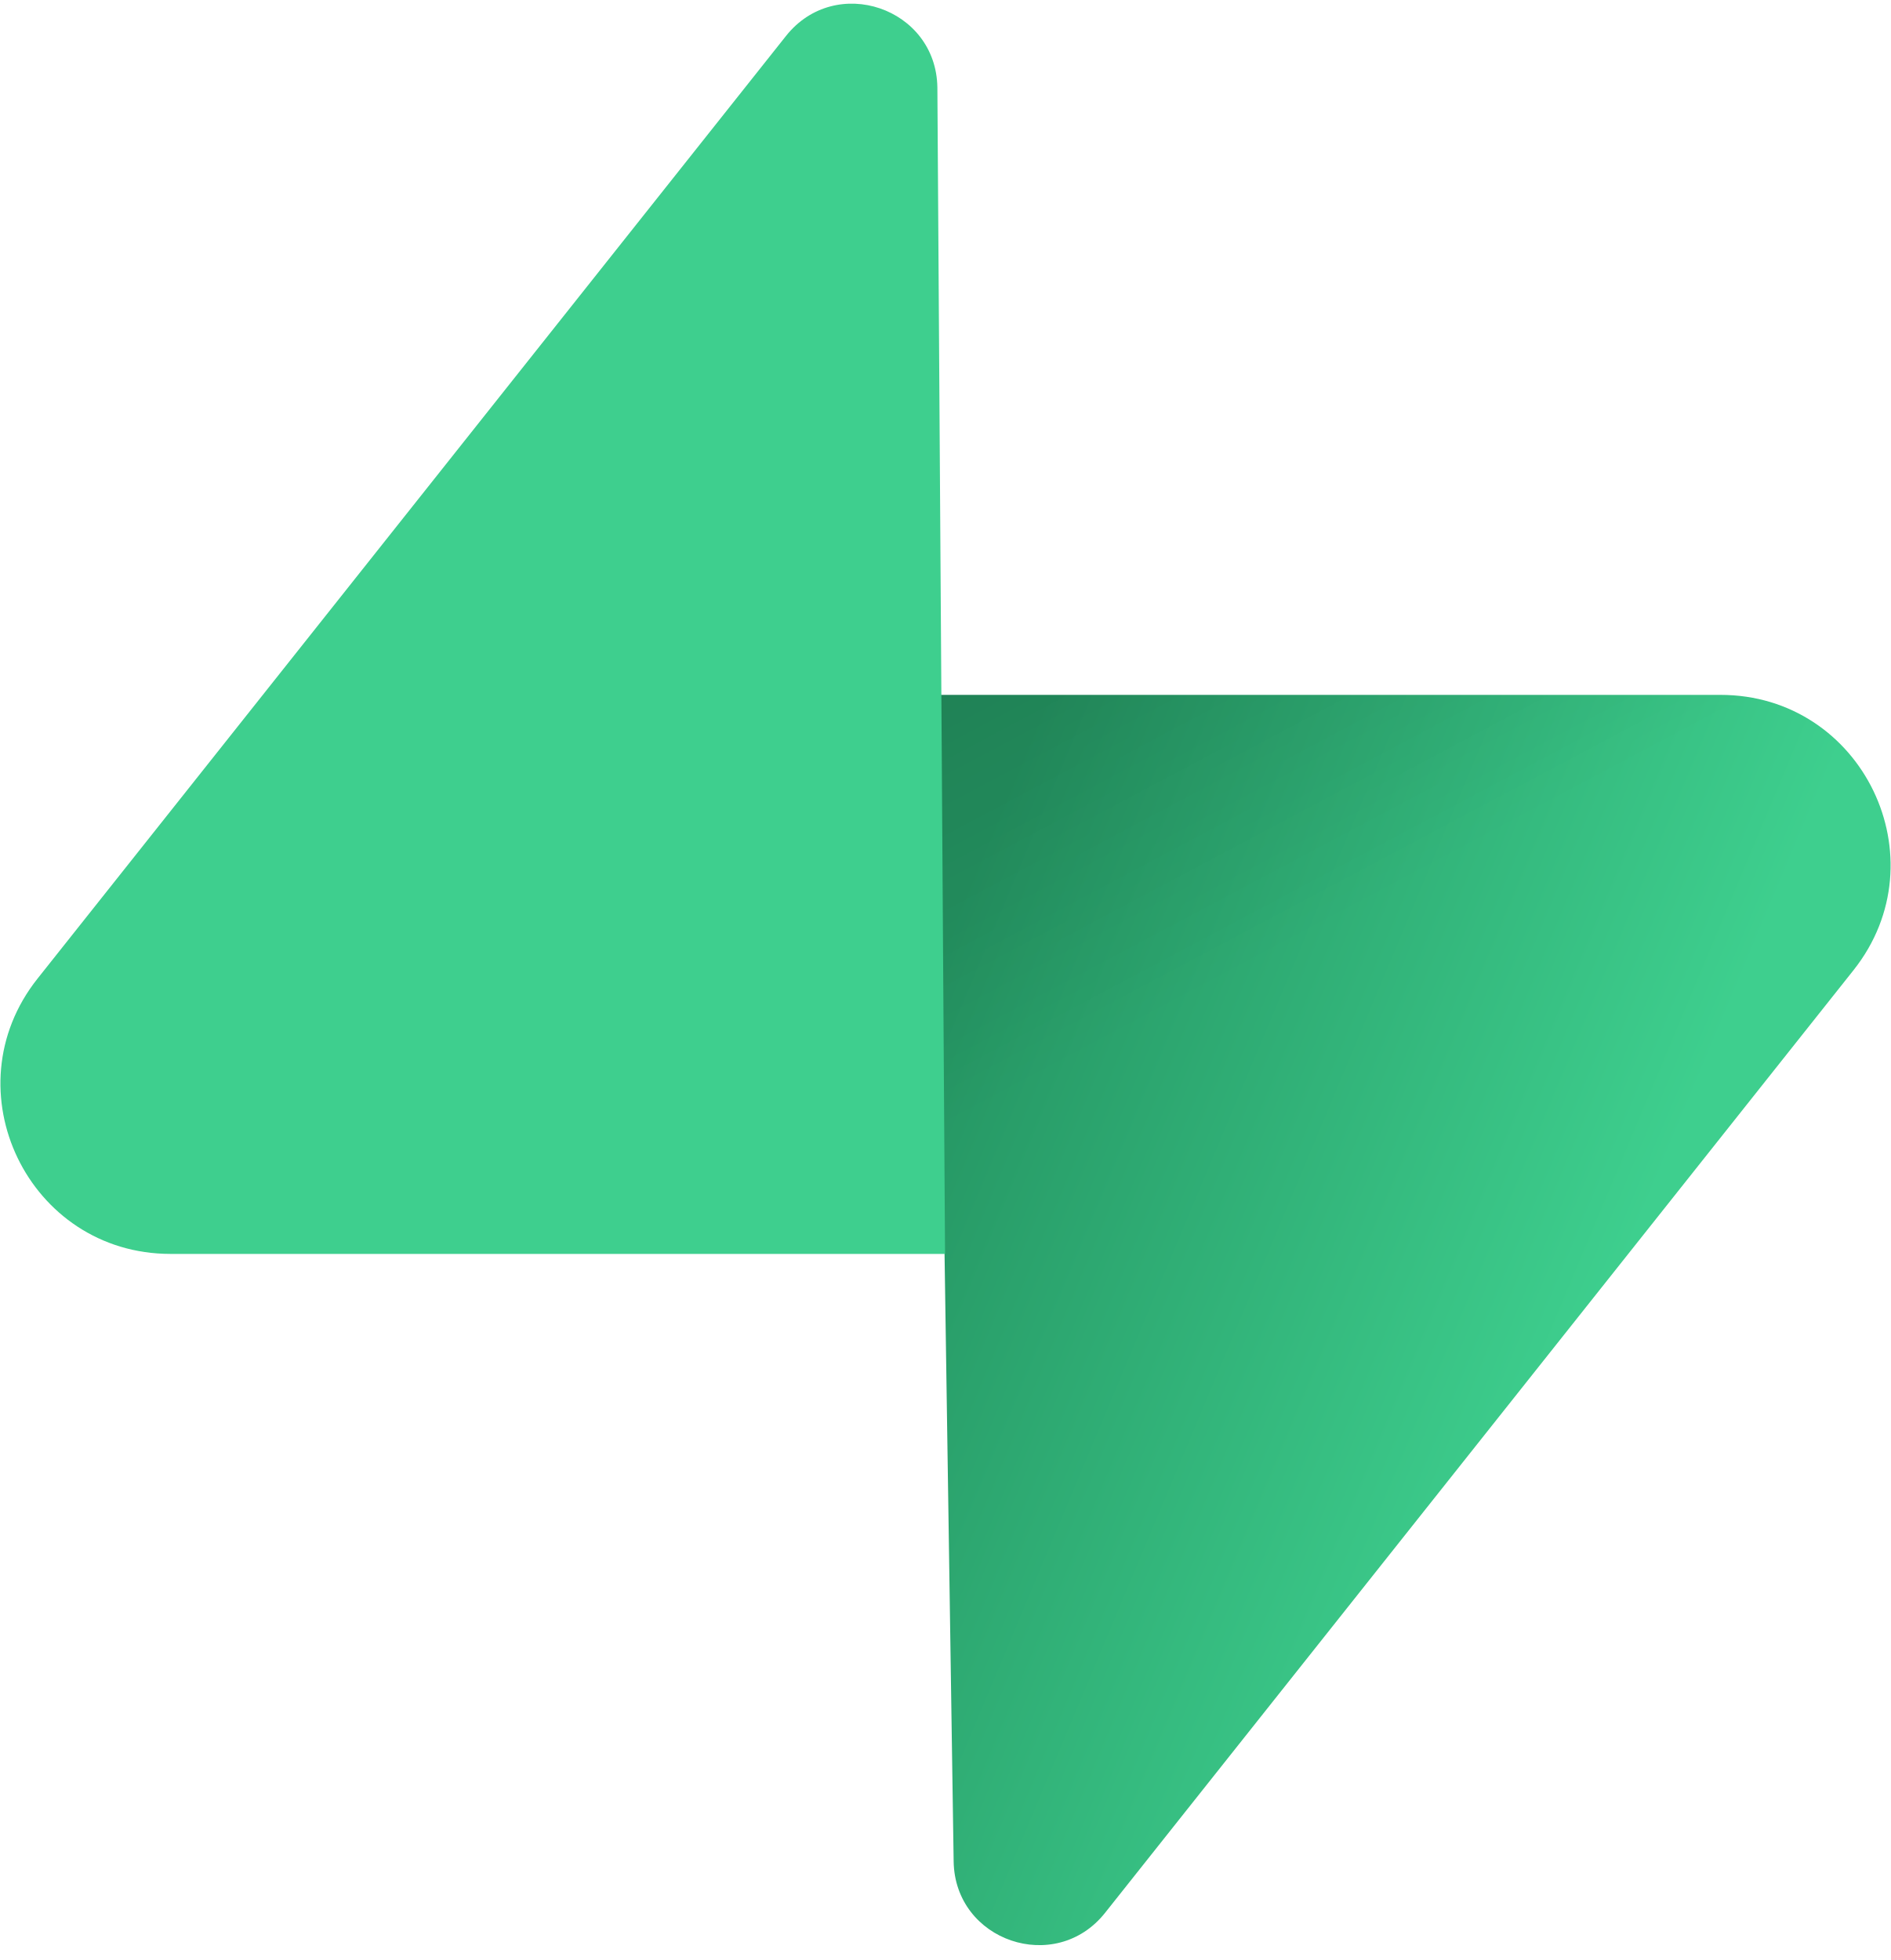
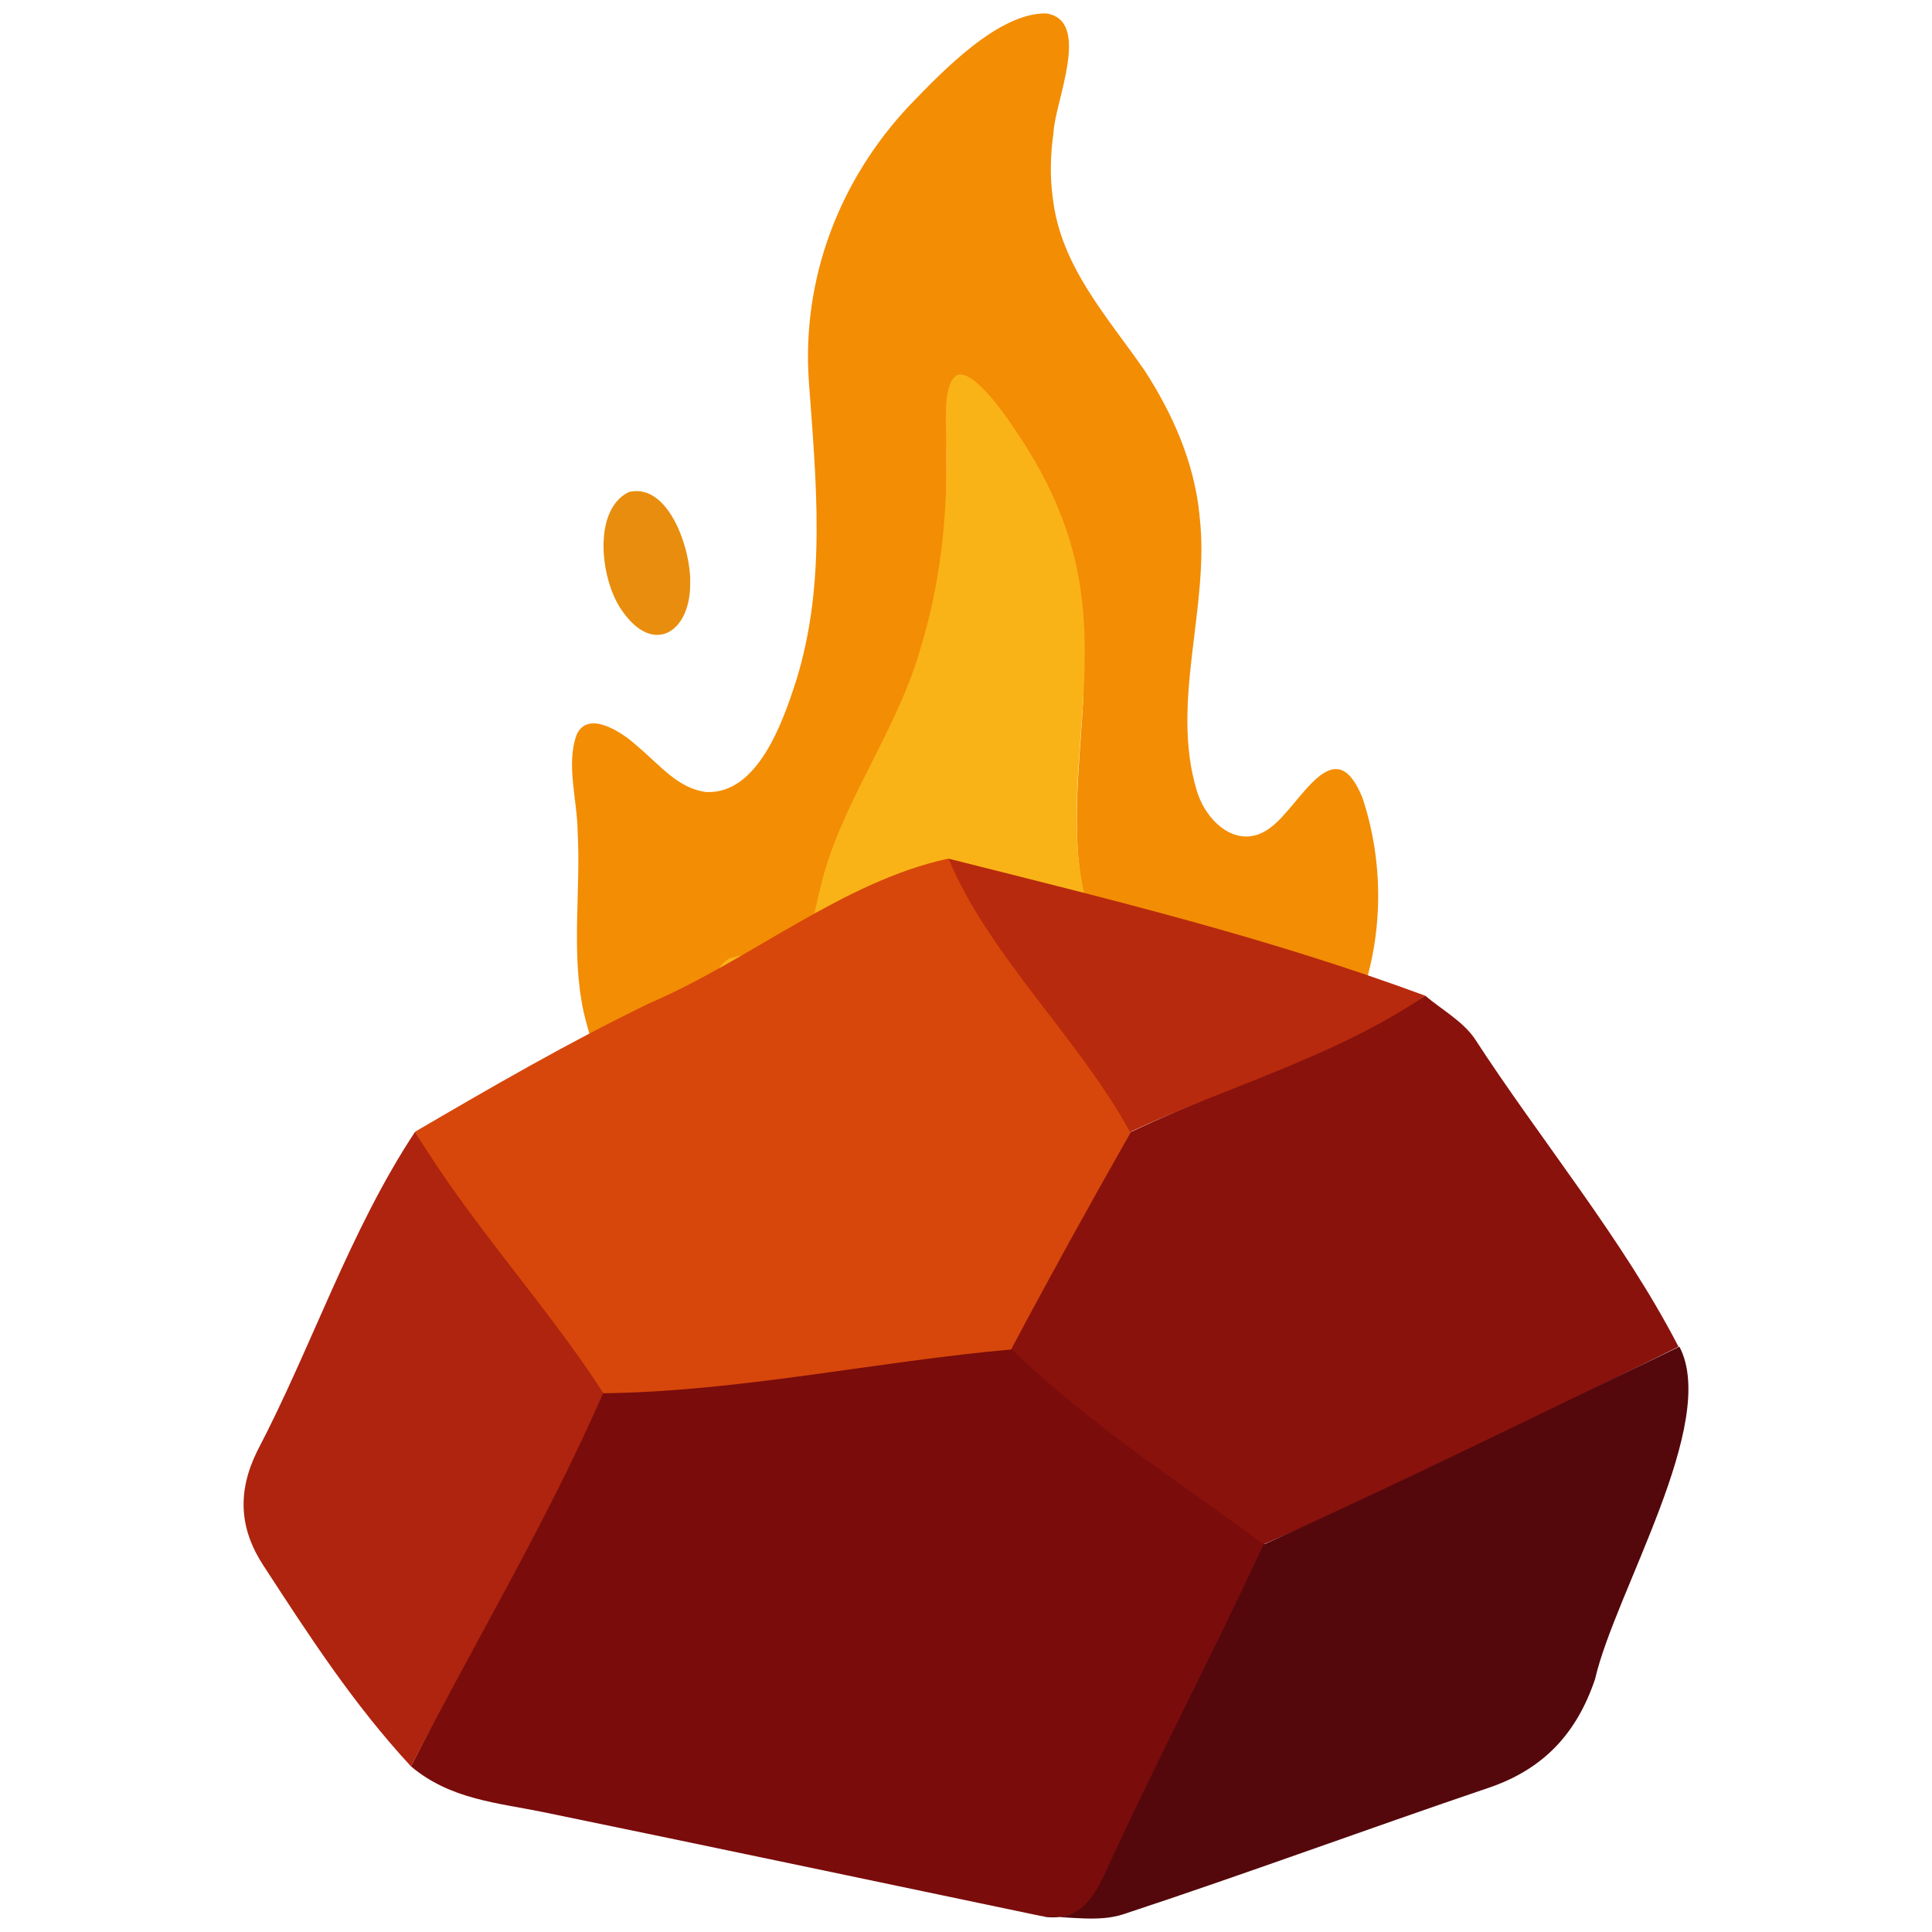
- <svg xmlns="http://www.w3.org/2000/svg" width="109" height="113" viewBox="0 0 109 113" fill="none">
-   <path d="M63.708 110.284C60.848 113.885 55.05 111.912 54.981 107.314L53.974 40.062L99.194 40.062C107.384 40.062 111.952 49.523 106.859 55.937L63.708 110.284Z" fill="url(#paint0_linear)" />
-   <path d="M63.708 110.284C60.848 113.885 55.05 111.912 54.981 107.314L53.974 40.062L99.194 40.062C107.384 40.062 111.952 49.523 106.859 55.937L63.708 110.284Z" fill="url(#paint1_linear)" fill-opacity="0.2" />
-   <path d="M45.317 2.071C48.176 -1.53 53.974 0.443 54.043 5.041L54.485 72.292H9.831C1.64 72.292 -2.928 62.832 2.166 56.417L45.317 2.071Z" fill="#3ECF8E" />
+ <svg xmlns="http://www.w3.org/2000/svg" id="_레이어_1" data-name="레이어_1" version="1.1" viewBox="0 0 512 512">
  <defs>
-     <linearGradient id="paint0_linear" x1="53.974" y1="54.974" x2="94.163" y2="71.829" gradientUnits="userSpaceOnUse">
-       <stop stop-color="#249361" />
-       <stop offset="1" stop-color="#3ECF8E" />
-     </linearGradient>
-     <linearGradient id="paint1_linear" x1="36.156" y1="30.578" x2="54.484" y2="65.08" gradientUnits="userSpaceOnUse">
-       <stop />
-       <stop offset="1" stop-opacity="0" />
-     </linearGradient>
+     <style>
+       .st0 {
+         fill: #fab317;
+       }
+ 
+       .st1 {
+         fill: #f38d04;
+       }
+ 
+       .st2 {
+         fill: #d7470b;
+       }
+ 
+       .st3 {
+         fill: #e88d0d;
+       }
+ 
+       .st4 {
+         fill: #54080c;
+       }
+ 
+       .st5 {
+         fill: #b82a0d;
+       }
+ 
+       .st6 {
+         fill: #cd871e;
+       }
+ 
+       .st7 {
+         fill: #ae240e;
+       }
+ 
+       .st8 {
+         fill: #89120d;
+       }
+ 
+       .st9 {
+         fill: #7a0c0c;
+       }
+     </style>
  </defs>
+   <path class="st6" d="M351.19,290.75c3.04-7.59,6.53-15.44,10.45-23.52-3.05,7.6-6.52,15.43-10.45,23.52Z" />
+   <g>
+     <path class="st1" d="M317.88,136.63c2.88,23.91-7.84,49.34-.73,72.86,2.58,8.68,11.34,16.3,19.73,9.69,7.89-5.96,16.68-26.25,24.18-7.77,5.95,17.83,5.57,38.13-1.39,55.57-3.14,7.62-7.24,15.84-15.13,19.29-5.87,2.55-11.94.33-14.06-5.99-2.93-7.33,1.08-16.95-1.51-24.3-3.44-7.45-16.18,1.67-23.87.23-28.29-4.23-17.79-54.86-17.97-75.14.45-12.38-.65-24.95-4.79-36.69-2.49-8.71-18.94-39.58-27.93-38.83-1.71.43-2.72,2.69-3.19,6.32-.38,2.93-.42,6.74-.39,10.72.15,10.17-.28,20.32-1.82,30.34-1.66,11.05-4.59,21.9-8.83,32.26-6.22,15.64-16.05,29.98-20.84,45.82-2.83,7.44-2.86,19.58-11.82,21.88-4.77,1.08-11.36-.12-14.96,3.29-4.14,4.28-3.68,11.17-2.69,16.77,1.41,6.77,4.39,14.7,3.41,19.92-1,8.15-9.98,11.19-17.33,8.38-12.53-5.14-18.42-20.77-21.31-33.19-3.35-15.63-.68-31.99-1.56-47.75-.09-8.3-3.18-17.95-.2-25.74,3.07-6.48,12.11-.46,16.01,3.17,6.2,5.18,10.76,11.2,18.27,12.16,13.74.6,20.35-18.72,23.88-29.68,7.99-25.75,5.23-52.76,3.31-79.19-1.89-27.36,8.17-53.36,26.55-72.95,8.88-9.22,23.64-24.69,36.33-24.53,12.18,1.84,2.31,23.35,1.96,31.6-.83,5.76-.98,11.63-.18,17.39,2.1,18.07,14.4,31.3,24.26,45.56,7.51,11.53,13.21,24.48,14.6,38.28l.02.22Z" />
+     <path class="st3" d="M166.69,130.38c10.68-2.51,16.49,15.61,16.21,24.01.24,13.09-9.8,19.68-18.2,7.22-5.53-7.88-7.76-26.32,1.84-31.17l.15-.06Z" />
+     <path class="st0" d="M322.54,281.45c-5.1,3.32-11.9,2-17.59.59-9.72-2.56-19.5-5.39-29.37-7.95-7.31-1.85-14.95-3.16-22.43-2.16-9.46,1.15-17.96,5.84-26.56,10.53-14,8.25-29.4,15.67-36.27-4.19-2.24-7.38-4.34-19.5,2.77-24.17,9.91-3.83,17.78,5.4,22.08-9.81,1.26-4.28,2.08-9.04,3.38-13.38,6.02-20.43,19.66-38.53,25.47-59.36,5.03-16.42,6.97-33.54,6.78-50.72.24-6.04-1.5-18.39,2.65-21.33,1.6-.85,4.03.44,6.88,3.3,3.45,3.42,7.36,9,10.47,13.78,4.85,7.47,8.94,15.42,11.79,23.85,3.71,10.8,5.04,22.3,4.84,33.71.2,22.4-7.28,55.3,4.84,74.8,14.09,20.03,33.64-5.89,37.84,6.81,1.66,7.71-.73,20.94-7.45,25.61l-.14.09Z" />
+   </g>
+   <path class="st6" d="M348.1,295.03c.18-.75.74-1.64,1.68-2.69-.18.74-.74,1.65-1.68,2.69Z" />
+   <path class="st6" d="M343.32,300.78c-.71.37-1.34.37-2.43.3.47-.72,1.41-1.37,2.79-2.01.2.45-.04.9-.37,1.71Z" />
+   <g>
+     <path class="st9" d="M275.74,507.73c-43.92-9.18-87.82-18.46-131.77-27.5-12.12-2.49-24.68-3.35-35.05-12.13,17.29-33.9,34.11-65.74,50.94-99.37,36.32-1.89,72.07-8.44,108.41-11.52,20.72,20.04,44.47,34.65,67.17,52.27-13.71,29.39-28.98,58.05-42.53,87.54-3.78,8.08-8.08,12.41-17.17,10.71Z" />
+     <path class="st2" d="M172.12,265.86c26.81-11.48,51.17-32.25,79.21-38.33,12.18,26.18,35.65,46.16,48.5,72.62-10.66,19.48-21.13,38.46-31.6,57.45-36.18,3.22-72.11,11.17-108.35,11.63-15.83-23.78-35.85-44.19-49.88-69.31,20.66-12.07,40.36-23.5,62.12-34.06Z" />
+     <path class="st8" d="M390.97,275.12" />
+     <path class="st8" d="M268.02,357.49c10.26-19.29,20.65-38.08,31.7-57.53,26.67-12.53,53.36-20.98,77.98-36.09,4.4,3.71,9.83,6.7,13.03,11.26,17.35,26.77,39.37,53.27,54.09,81.76-36.96,18.21-72.51,36.35-109.99,52.38-22.77-16.92-46.3-31.85-66.81-51.77Z" />
+     <path class="st4" d="M334.86,409.33c37.37-16.9,73.01-34.53,110.2-52.45,10.57,20.08-17.08,65.16-22.36,88.12-4.86,14.39-13.65,23.85-28.18,28.78-32.34,10.97-64.39,22.82-96.83,33.52-6.4,2.11-13.98.66-21.55.56,8.48,1.42,12.75-2.92,16.5-11,13.45-29.48,28.6-58.14,42.21-87.54Z" />
+     <path class="st7" d="M110,299.92c14.84,24.54,34.35,45.33,49.88,69.2-15.31,34.91-33.45,64.9-50.96,98.99-15.27-16.51-26.83-34.35-39.08-53.17-6.41-9.79-7-19.49-1.72-30.3,14.66-28,24.42-58.22,41.88-84.71Z" />
+     <path class="st5" d="M377.69,263.87c-23.97,16.23-51.76,23.79-78.22,36.12-13.93-25.32-37.13-46.41-48.15-72.45,43.45,10.95,84.41,20.84,126.37,36.33Z" />
+     <path class="st4" d="M444,353.54" />
+   </g>
</svg>
